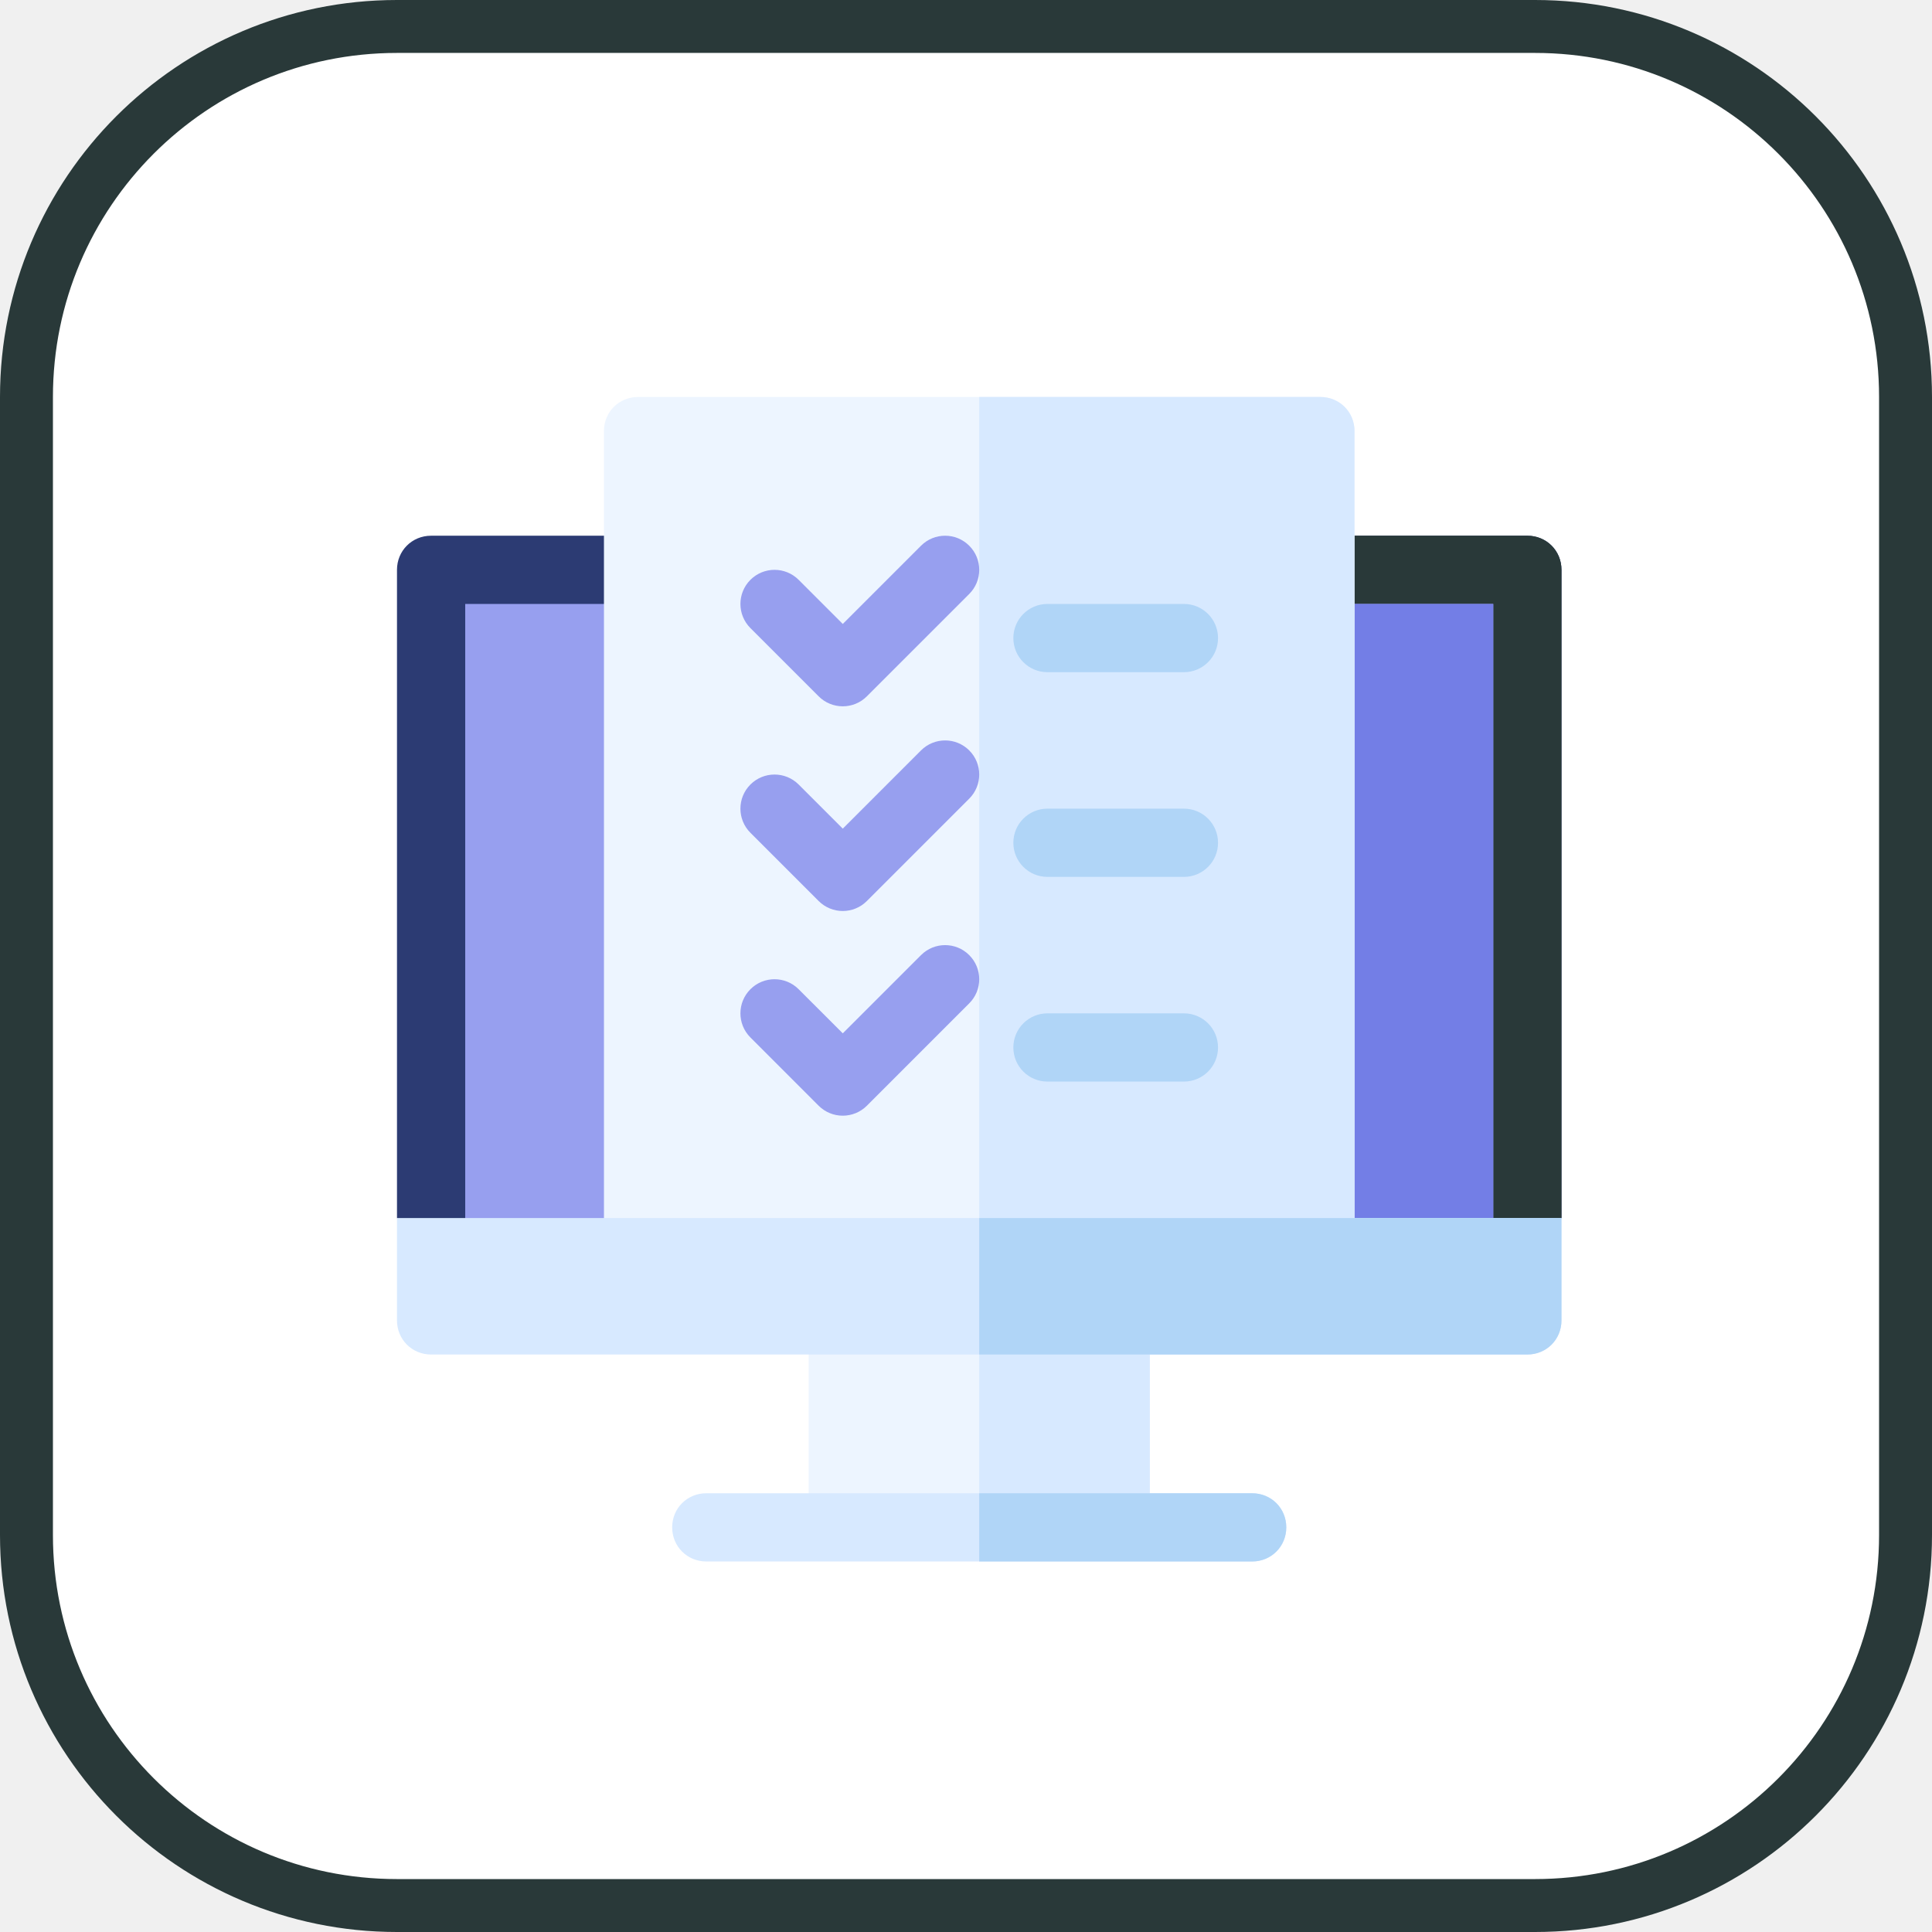
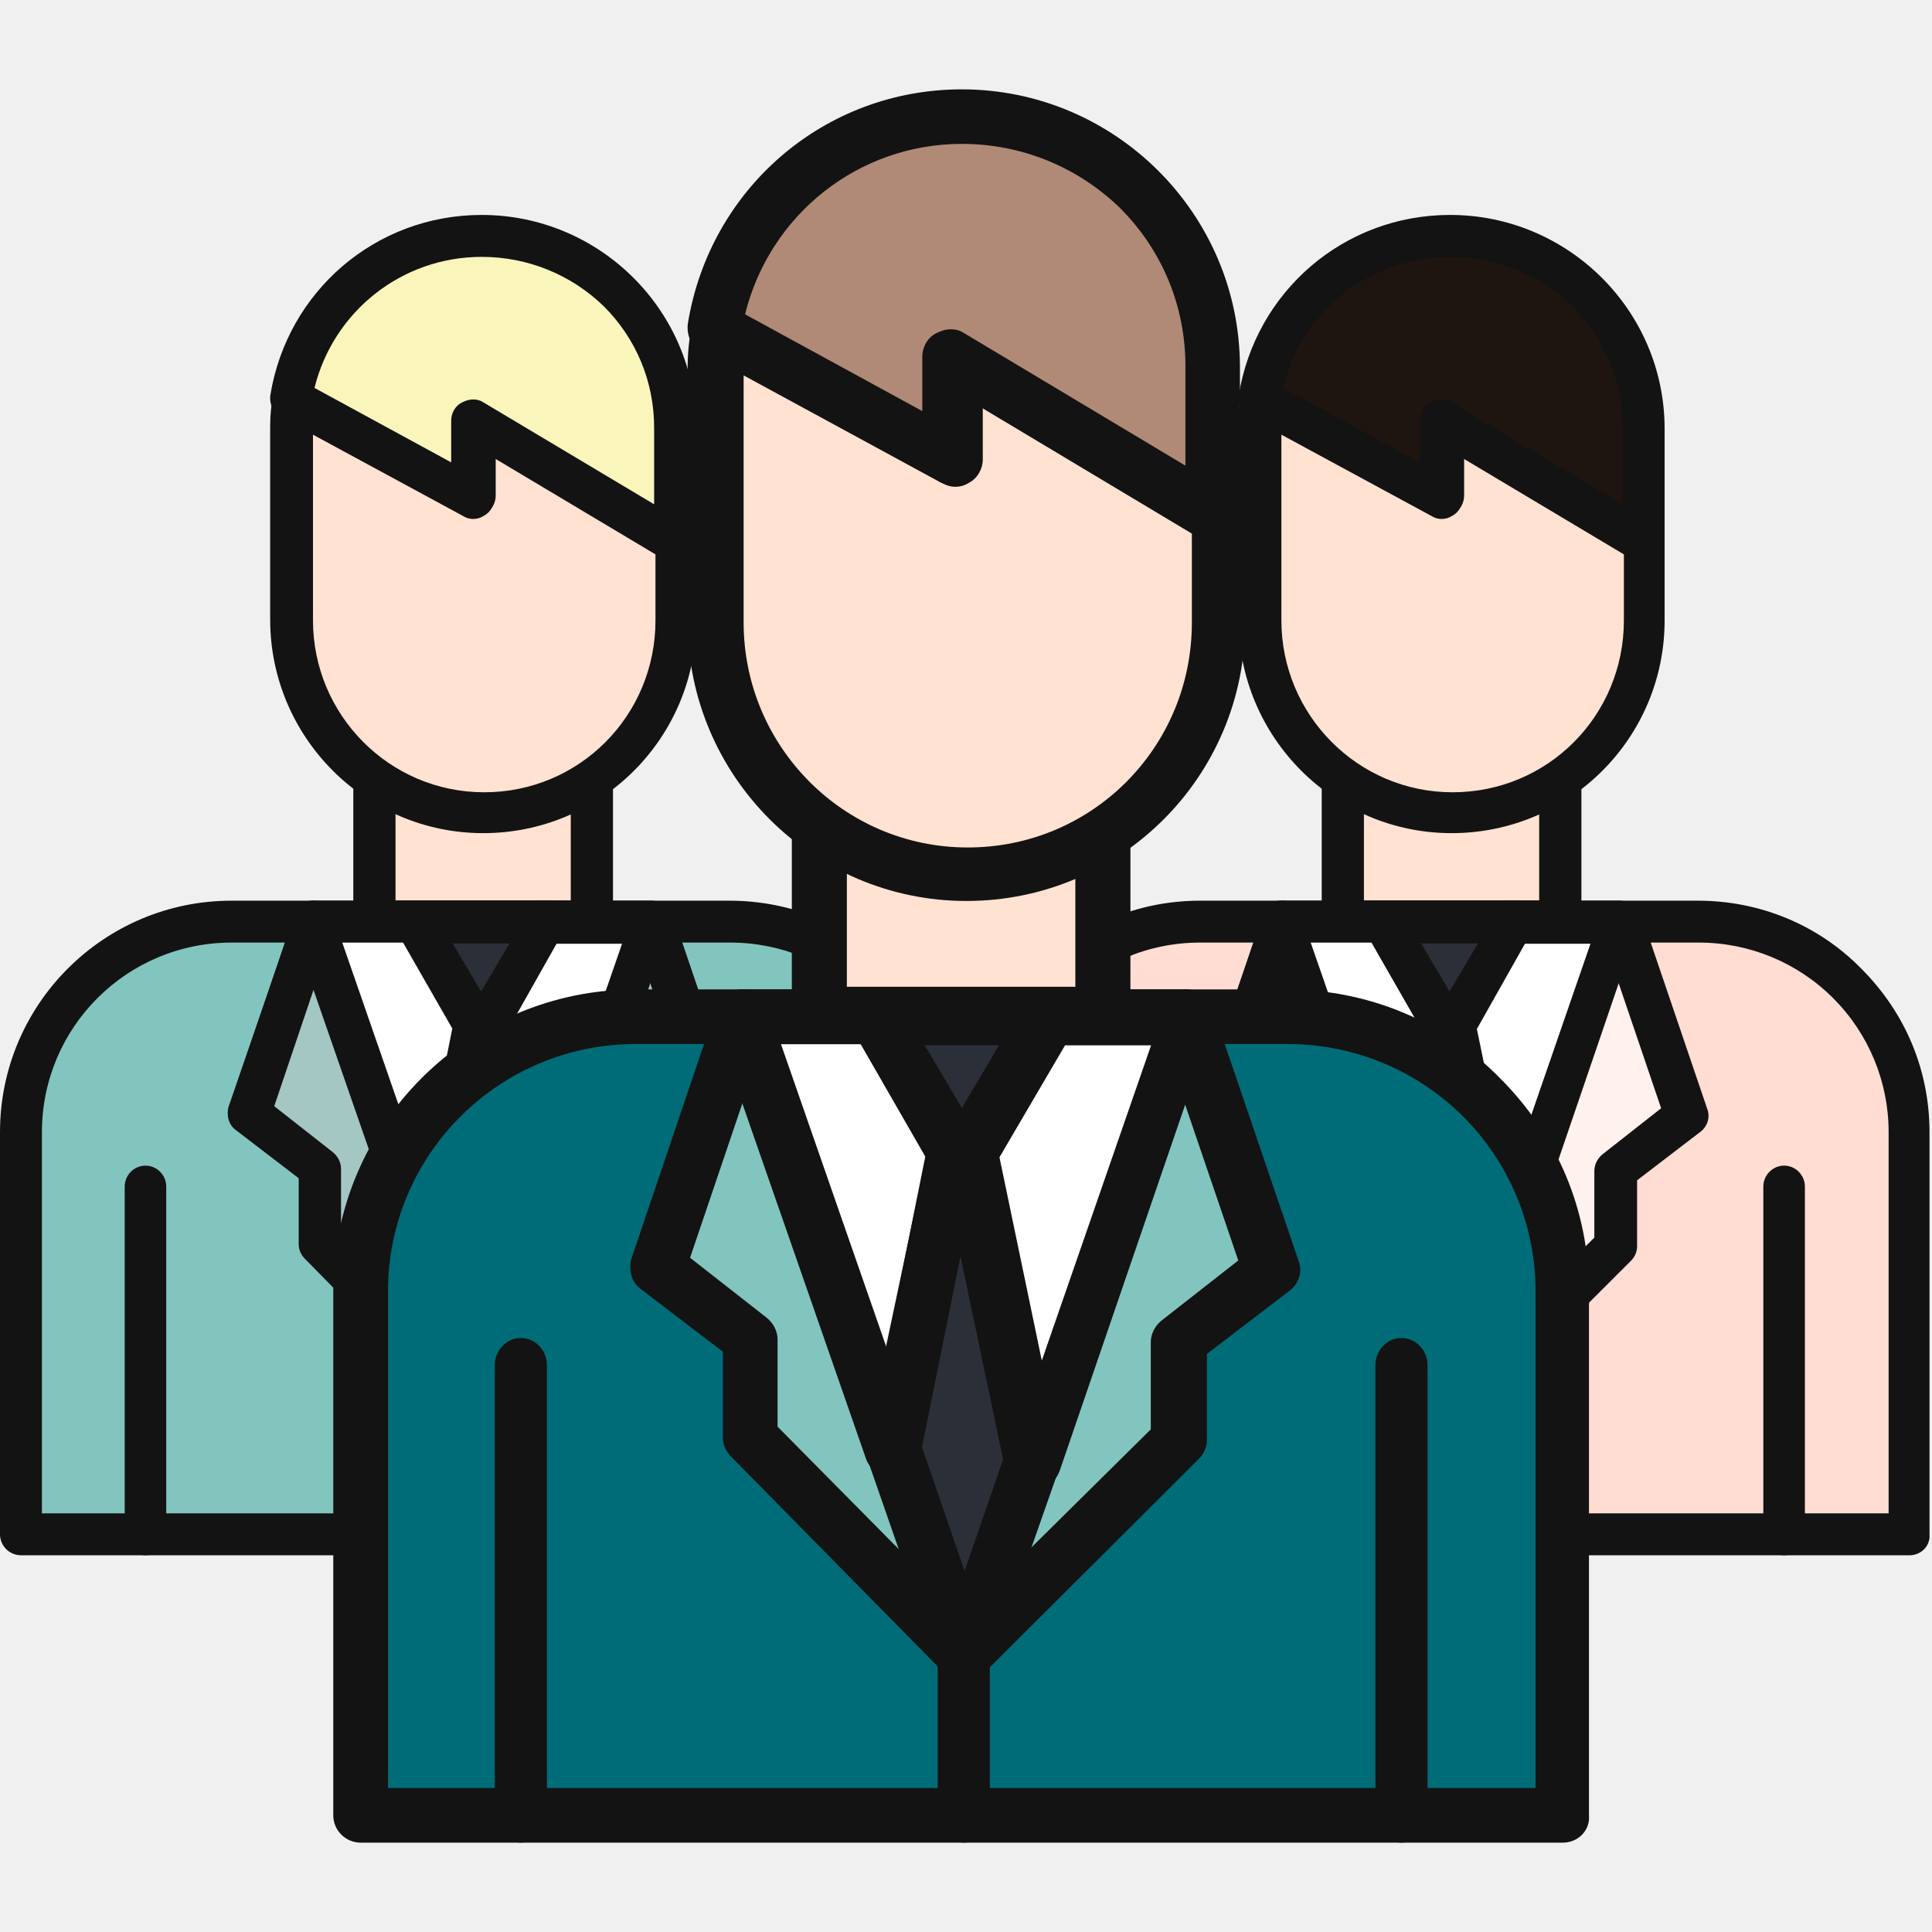
- <svg xmlns="http://www.w3.org/2000/svg" width="800px" height="800px" viewBox="0 0 73 73" version="1.1">
-   <defs>
- 
- </defs>
-   <g id="testing/usability-testing" stroke="none" stroke-width="1" fill="none" fill-rule="evenodd">
-     <g id="container" transform="translate(2, 2)" fill="#FFFFFF" fill-rule="nonzero" stroke="#293939" stroke-width="2">
-       <rect id="mask" x="-1" y="-1" width="71" height="71" rx="14">
- 
- </rect>
-     </g>
-     <g id="usability" transform="translate(15, 15)" fill-rule="nonzero">
-       <path d="M44,6.531 L44,31.023 L41.422,33.602 L2.578,33.602 L0,31.023 L0,6.531 C0,5.809 0.567,5.242 1.289,5.242 L42.711,5.242 C43.433,5.242 44,5.809 44,6.531 Z" id="Shape" fill="#2C3B73">
- 
- </path>
-       <path d="M44,6.531 L44,31.023 L41.422,33.602 L22,33.602 L22,5.242 L42.711,5.242 C43.433,5.242 44,5.809 44,6.531 Z" id="Shape" fill="#293939">
- 
- </path>
-       <rect id="Rectangle-path" fill="#979FEF" x="2.578" y="7.82" width="38.844" height="25.781">
- 
- </rect>
-       <rect id="Rectangle-path" fill="#737EE6" x="22" y="7.82" width="19.422" height="25.781">
- 
- </rect>
-       <path d="M36.18,1.289 L36.18,32.312 C36.18,33.034 35.613,33.602 34.891,33.602 L9.109,33.602 C8.387,33.602 7.82,33.034 7.82,32.312 L7.82,1.289 C7.82,0.567 8.387,0 9.109,0 L34.891,0 C35.613,0 36.18,0.567 36.18,1.289 Z" id="Shape" fill="#EDF5FF">
- 
- </path>
-       <path d="M36.18,1.289 L36.18,32.312 C36.18,33.034 35.613,33.602 34.891,33.602 L22,33.602 L22,0 L34.891,0 C35.613,0 36.18,0.567 36.18,1.289 Z" id="Shape" fill="#D7E9FF">
- 
- </path>
-       <rect id="Rectangle-path" fill="#EDF5FF" x="15.555" y="34.891" width="12.891" height="7.82">
- 
- </rect>
-       <rect id="Rectangle-path" fill="#D7E9FF" x="22" y="34.891" width="6.445" height="7.82">
- 
- </rect>
-       <path d="M33.602,42.711 C33.602,43.433 33.034,44 32.312,44 L11.688,44 C10.966,44 10.398,43.433 10.398,42.711 C10.398,41.989 10.966,41.422 11.688,41.422 L32.312,41.422 C33.034,41.422 33.602,41.989 33.602,42.711 Z" id="Shape" fill="#D7E9FF">
- 
- </path>
-       <path d="M16.844,11.688 C16.514,11.688 16.184,11.562 15.932,11.31 L13.354,8.732 C12.851,8.228 12.851,7.412 13.354,6.909 C13.858,6.405 14.674,6.405 15.177,6.909 L16.844,8.576 L19.8,5.62 C20.303,5.116 21.119,5.116 21.622,5.62 C22.126,6.123 22.126,6.939 21.622,7.443 L17.755,11.31 C17.503,11.562 17.174,11.688 16.844,11.688 Z" id="Shape" fill="#979FEF">
- 
- </path>
-       <path d="M16.844,19.422 C16.514,19.422 16.184,19.296 15.932,19.044 L13.354,16.466 C12.851,15.963 12.851,15.147 13.354,14.643 C13.858,14.14 14.674,14.14 15.177,14.643 L16.844,16.31 L19.8,13.354 C20.303,12.851 21.119,12.851 21.622,13.354 C22.126,13.858 22.126,14.673 21.622,15.177 L17.755,19.044 C17.503,19.296 17.174,19.422 16.844,19.422 Z" id="Shape" fill="#979FEF">
- 
- </path>
-       <path d="M16.844,27.156 C16.514,27.156 16.184,27.03 15.932,26.779 L13.354,24.2 C12.851,23.697 12.851,22.881 13.354,22.378 C13.858,21.874 14.674,21.874 15.177,22.378 L16.844,24.044 L19.8,21.089 C20.303,20.585 21.119,20.585 21.622,21.089 C22.126,21.592 22.126,22.408 21.622,22.911 L17.755,26.779 C17.503,27.03 17.174,27.156 16.844,27.156 Z" id="Shape" fill="#979FEF">
- 
- </path>
-       <path d="M29.734,10.398 L24.578,10.398 C23.866,10.398 23.289,9.822 23.289,9.109 C23.289,8.397 23.866,7.82 24.578,7.82 L29.734,7.82 C30.447,7.82 31.023,8.397 31.023,9.109 C31.023,9.822 30.447,10.398 29.734,10.398 Z" id="Shape" fill="#B0D5F7">
- 
- </path>
-       <path d="M29.734,18.133 L24.578,18.133 C23.866,18.133 23.289,17.556 23.289,16.844 C23.289,16.131 23.866,15.555 24.578,15.555 L29.734,15.555 C30.447,15.555 31.023,16.131 31.023,16.844 C31.023,17.556 30.447,18.133 29.734,18.133 Z" id="Shape" fill="#B0D5F7">
- 
- </path>
-       <path d="M29.734,25.867 L24.578,25.867 C23.866,25.867 23.289,25.291 23.289,24.578 C23.289,23.866 23.866,23.289 24.578,23.289 L29.734,23.289 C30.447,23.289 31.023,23.866 31.023,24.578 C31.023,25.291 30.447,25.867 29.734,25.867 Z" id="Shape" fill="#B0D5F7">
- 
- </path>
-       <path d="M33.602,42.711 C33.602,43.433 33.034,44 32.312,44 L22,44 L22,41.422 L32.312,41.422 C33.034,41.422 33.602,41.989 33.602,42.711 Z" id="Shape" fill="#B0D5F7">
- 
- </path>
-       <path d="M44,31.023 L44,34.891 C44,35.612 43.433,36.18 42.711,36.18 L1.289,36.18 C0.567,36.18 0,35.612 0,34.891 L0,31.023 L44,31.023 Z" id="Shape" fill="#D7E9FF">
- 
- </path>
-       <path d="M44,31.023 L44,34.891 C44,35.612 43.433,36.18 42.711,36.18 L22,36.18 L22,31.023 L44,31.023 Z" id="Shape" fill="#B0D5F7">
- 
- </path>
+ <svg xmlns="http://www.w3.org/2000/svg" width="800px" height="800px" viewBox="0 0 800 800" version="1.1">
+   <g id="Page-1" stroke="none" stroke-width="1" fill="none" fill-rule="evenodd">
+     <g id="Group-2">
+       <rect id="Rectangle" x="0" y="0" width="800" height="800" />
+       <g id="Group" transform="translate(0, 37)" fill-rule="nonzero">
+         <g id="qa-self" transform="translate(0, 52)">
+           <polygon id="Path" fill="#FFE2D1" points="154.897 191.453 243.103 191.453 243.103 292.558 154.897 292.558" />
+           <path d="M245.521,301.163 L155.035,301.163 C150.226,301.163 146.292,297.277 146.292,292.527 L146.292,191.485 C146.292,186.735 150.226,182.849 155.035,182.849 L245.084,182.849 C249.892,182.849 253.826,186.735 253.826,191.485 L253.826,292.527 C254.263,297.277 250.329,301.163 245.521,301.163 Z M163.777,283.891 L236.341,283.891 L236.341,200.121 L163.777,200.121 L163.777,283.891 Z" id="Shape" fill="#131313" />
+           <path d="M196.182,116.038 L121.341,75.291 C120.476,79.192 120.476,83.527 120.476,87.428 L120.476,167.623 C120.476,211.405 155.95,247.384 200.076,247.384 C243.769,247.384 279.676,211.838 279.676,167.623 L279.676,134.244 L196.182,83.96 L196.182,116.038 Z" id="Path" fill="#FFE2D1" />
+           <path d="M200.076,255.988 C151.649,255.988 111.87,216.501 111.87,167.466 L111.87,87.623 C111.87,82.85 112.303,78.511 113.167,74.171 C113.6,71.568 115.329,68.964 117.924,67.662 C120.518,66.361 123.545,66.361 125.706,67.662 L187.537,101.509 L187.537,84.152 C187.537,81.114 189.266,78.077 191.86,76.775 C194.455,75.039 197.914,75.473 200.508,76.775 L283.957,127.111 C286.552,128.847 288.281,131.45 288.281,134.488 L288.281,167.9 C288.281,216.501 248.935,255.988 200.076,255.988 L200.076,255.988 Z M129.598,89.359 L129.598,167.9 C129.598,206.954 161.162,239.065 200.508,239.065 C239.855,239.065 271.418,207.388 271.418,167.9 L271.418,139.261 L205.264,99.339 L205.264,116.263 C205.264,119.3 203.535,122.338 200.94,123.639 C198.346,125.375 194.887,125.375 192.293,123.639 L129.598,89.359 Z" id="Shape" fill="#131313" />
+           <path d="M199.206,8.605 C160.058,8.605 126.565,37.39 120.476,76.643 L195.726,117.641 L195.726,85.366 L279.676,135.523 L279.676,88.856 C279.241,44.369 243.573,8.605 199.206,8.605 Z" id="Path" fill="#FAF5BA" />
+           <path d="M279.573,144.128 C277.831,144.128 276.525,143.694 275.219,142.826 L204.681,100.716 L204.681,117.212 C204.681,120.251 202.939,123.29 200.326,124.592 C197.714,126.329 194.231,126.329 191.618,124.592 L116.291,83.785 C113.243,82.049 111.501,78.576 111.936,74.669 C118.903,31.691 155.478,0 199.456,0 C248.223,0 288.281,39.505 288.281,88.561 L288.281,135.446 C288.281,138.484 286.539,141.523 283.927,142.826 C282.621,143.694 280.879,144.128 279.573,144.128 Z M195.972,76.405 C197.714,76.405 199.02,76.839 200.326,77.708 L270.864,119.817 L270.864,88.126 C270.864,69.025 263.462,51.226 249.964,37.768 C236.466,24.745 218.614,17.365 199.456,17.365 L199.456,8.682 L199.456,17.365 C166.364,17.365 138.062,39.939 130.224,71.63 L186.829,102.452 L186.829,85.088 C186.829,82.049 188.57,79.01 191.183,77.708 C192.924,76.839 194.231,76.405 195.972,76.405 Z" id="Shape" fill="#131313" />
+           <path d="M301.787,292.558 L270.127,292.558 L297.45,373.128 L267.958,396.086 L267.958,427.707 L199.867,495.715 L132.21,426.407 L132.21,394.786 L102.718,371.828 L130.042,292.558 L95.779,292.558 C47.638,292.558 8.605,331.977 8.605,380.058 L8.605,546.395 L389.395,546.395 L389.395,380.058 C389.395,331.977 350.362,292.991 301.787,292.558 L301.787,292.558 Z" id="Path" fill="#82C5BE" />
+           <path d="M389.721,555 L8.68,555 C3.906,555 0,551.097 0,546.327 L0,379.796 C0,326.887 42.965,283.953 95.911,283.953 L130.196,283.953 C132.8,283.953 135.838,285.255 137.14,287.423 C138.442,289.591 139.31,292.627 138.442,295.229 L113.271,368.954 L137.574,388.035 C139.744,389.77 141.046,392.372 141.046,394.974 L141.046,422.729 L200.068,483.01 L259.525,423.597 L259.525,395.841 C259.525,393.239 260.827,390.637 262.997,388.903 L287.3,369.821 L262.129,295.229 C261.261,292.627 261.695,289.591 263.431,287.423 C265.167,285.255 267.771,283.953 270.375,283.953 L302.056,283.953 C327.661,283.953 351.964,293.928 369.758,312.142 C387.985,330.357 397.967,354.209 397.967,379.796 L397.967,546.327 C398.401,551.097 394.495,555 389.721,555 L389.721,555 Z M17.36,537.653 L381.041,537.653 L381.041,379.796 C381.041,358.979 372.796,339.03 358.04,324.285 C343.285,309.54 323.321,301.3 302.49,301.3 L302.49,292.627 L302.49,301.3 L282.526,301.3 L305.962,370.255 C307.264,373.724 305.962,377.627 302.924,379.796 L276.884,399.745 L276.884,427.066 C276.884,429.234 276.016,431.403 274.28,433.137 L206.144,501.224 C204.408,502.959 202.238,503.826 200.068,503.826 C197.899,503.826 195.729,502.959 193.993,501.224 L126.291,432.27 C124.555,430.535 123.687,428.367 123.687,426.199 L123.687,398.877 L97.647,378.928 C94.609,376.76 93.741,372.857 94.609,369.387 L118.045,301.3 L95.911,301.3 C52.513,301.3 17.36,336.428 17.36,379.796 L17.36,537.653 Z" id="Shape" fill="#131313" />
+           <polygon id="Path" fill="#A4C7C4" points="132.222 394.959 132.222 426.068 199.643 494.767 267.497 426.932 267.497 395.823 296.886 372.923 269.658 292.558 130.061 292.558 103.265 372.059" />
+           <path d="M199.984,503.372 C197.824,503.372 195.231,502.508 193.934,500.781 L126.522,432.104 C124.794,430.377 123.93,428.217 123.93,426.057 L123.93,398.846 L98.002,378.977 C94.977,376.818 94.113,372.93 94.977,369.475 L121.769,290 C123.065,286.545 126.09,283.953 129.979,283.953 L269.557,283.953 C273.446,283.953 276.471,286.113 277.767,290 L304.991,370.339 C306.288,373.794 304.991,377.682 301.966,379.841 L276.039,399.71 L276.039,426.921 C276.039,429.081 275.174,431.24 273.446,432.968 L205.602,500.781 C204.738,502.508 202.577,503.372 199.984,503.372 L199.984,503.372 Z M141.215,422.602 L199.984,482.208 L259.186,423.466 L259.186,395.822 C259.186,393.231 260.482,390.639 262.643,388.912 L286.842,369.907 L263.507,301.231 L136.461,301.231 L113.559,369.043 L137.758,388.048 C139.918,389.775 141.215,392.367 141.215,394.959 L141.215,422.602 Z" id="Shape" fill="#131313" />
+           <polygon id="Path" fill="#FFFFFF" points="173.673 292.558 131.232 292.558 178.436 430.233 197.924 335.554" />
+           <path d="M176.876,438.403 C173.405,438.403 169.934,436.234 168.633,432.763 L120.91,295.234 C120.042,292.63 120.476,289.594 122.211,287.424 C123.946,285.255 126.55,283.953 129.153,283.953 L171.67,283.953 C174.707,283.953 177.744,285.689 179.045,288.292 L203.34,331.243 C204.208,332.978 204.642,335.148 204.208,337.317 L184.685,431.896 C183.817,435.8 180.78,438.403 176.876,438.837 C177.31,438.403 177.31,438.403 176.876,438.403 L176.876,438.403 Z M141.734,301.307 L175.14,397.622 L187.288,336.883 L166.897,301.307 L141.734,301.307 L141.734,301.307 Z" id="Shape" fill="#131313" />
+           <polygon id="Path" fill="#FFFFFF" points="220.298 434.535 268.919 292.558 224.601 292.558 200.076 335.674" />
+           <path d="M220.268,443.14 L219.835,443.14 C215.931,442.705 212.895,440.095 212.027,436.181 L191.64,337.45 C191.207,335.276 191.64,333.101 192.508,331.361 L216.798,288.303 C218.533,285.693 221.136,283.953 224.172,283.953 L268.849,283.953 C271.452,283.953 274.488,285.258 275.789,287.433 C277.524,289.608 277.958,292.652 277.091,295.262 L228.51,437.485 C227.209,440.965 224.172,443.14 220.268,443.14 Z M209.424,337.45 L222.871,402.256 L257.572,301.786 L230.245,301.786 L209.424,337.45 Z" id="Shape" fill="#131313" />
+           <polygon id="Path" fill="#2B3038" points="225.892 292.558 172.108 292.558 196.796 335.333 176.957 429.525 191.946 471.868 199.882 494.767 208.258 471.868 221.483 433.413 200.763 335.333" />
+           <path d="M200.089,503.372 C196.169,503.372 193.12,501.212 191.813,497.757 L169.165,432.536 C168.729,431.24 168.729,429.513 168.729,427.785 L187.893,337.08 L164.809,296.911 C163.067,294.32 163.067,290.864 164.809,288.273 C166.552,285.681 169.165,283.953 172.214,283.953 L225.786,283.953 C228.835,283.953 231.884,285.681 233.191,288.273 C234.933,290.864 234.933,294.32 233.191,296.911 L210.542,337.08 L230.142,432.104 C230.577,433.832 230.142,435.128 229.706,436.855 L208.364,497.757 C207.058,501.212 204.009,503.372 200.089,503.372 Z M186.587,429.081 L200.089,468.386 L212.284,432.968 L198.782,368.611 L186.587,429.081 L186.587,429.081 Z M187.458,301.662 L199.218,321.531 L210.978,301.662 L187.458,301.662 L187.458,301.662 Z" id="Shape" fill="#131313" />
+           <path d="M200.076,555 C195.343,555 191.47,551.079 191.47,546.286 L191.47,494.876 C191.47,490.084 195.343,486.163 200.076,486.163 C204.809,486.163 208.681,490.084 208.681,494.876 L208.681,546.286 C208.681,551.079 204.809,555 200.076,555 Z" id="Path" fill="#131313" />
+           <path d="M337.762,555 C333.029,555 329.157,551.086 329.157,546.303 L329.157,402.36 C329.157,397.577 333.029,393.663 337.762,393.663 C342.495,393.663 346.368,397.577 346.368,402.36 L346.368,546.303 C346.368,551.086 342.495,555 337.762,555 Z" id="Path" fill="#131313" />
+           <path d="M60.238,555 C55.505,555 51.632,551.086 51.632,546.303 L51.632,402.36 C51.632,397.577 55.505,393.663 60.238,393.663 C64.971,393.663 68.843,397.577 68.843,402.36 L68.843,546.303 C68.843,551.086 64.971,555 60.238,555 L60.238,555 Z" id="Path" fill="#131313" />
+         </g>
+         <g id="qa-self" transform="translate(401, 52)">
+           <polygon id="Path" fill="#FFE2D1" points="154.897 191.453 243.103 191.453 243.103 292.558 154.897 292.558" />
+           <path d="M245.521,301.163 L155.035,301.163 C150.226,301.163 146.292,297.277 146.292,292.527 L146.292,191.485 C146.292,186.735 150.226,182.849 155.035,182.849 L245.084,182.849 C249.892,182.849 253.826,186.735 253.826,191.485 L253.826,292.527 C254.263,297.277 250.329,301.163 245.521,301.163 Z M163.777,283.891 L236.341,283.891 L236.341,200.121 L163.777,200.121 L163.777,283.891 Z" id="Shape" fill="#131313" />
+           <path d="M196.182,116.038 L121.341,75.291 C120.476,79.192 120.476,83.527 120.476,87.428 L120.476,167.623 C120.476,211.405 155.95,247.384 200.076,247.384 C243.769,247.384 279.676,211.838 279.676,167.623 L279.676,134.244 L196.182,83.96 L196.182,116.038 Z" id="Path" fill="#FFE2D1" />
+           <path d="M200.076,255.988 C151.649,255.988 111.87,216.501 111.87,167.466 L111.87,87.623 C111.87,82.85 112.303,78.511 113.167,74.171 C113.6,71.568 115.329,68.964 117.924,67.662 C120.518,66.361 123.545,66.361 125.706,67.662 L187.537,101.509 L187.537,84.152 C187.537,81.114 189.266,78.077 191.86,76.775 C194.455,75.039 197.914,75.473 200.508,76.775 L283.957,127.111 C286.552,128.847 288.281,131.45 288.281,134.488 L288.281,167.9 C288.281,216.501 248.935,255.988 200.076,255.988 L200.076,255.988 Z M129.598,89.359 L129.598,167.9 C129.598,206.954 161.162,239.065 200.508,239.065 C239.855,239.065 271.418,207.388 271.418,167.9 L271.418,139.261 L205.264,99.339 L205.264,116.263 C205.264,119.3 203.535,122.338 200.94,123.639 C198.346,125.375 194.887,125.375 192.293,123.639 L129.598,89.359 Z" id="Shape" fill="#131313" />
+           <path d="M199.206,8.605 C160.058,8.605 126.565,37.39 120.476,76.643 L195.726,117.641 L195.726,85.366 L279.676,135.523 L279.676,88.856 C279.241,44.369 243.573,8.605 199.206,8.605 Z" id="Path" fill="#1E1510" />
+           <path d="M279.573,144.128 C277.831,144.128 276.525,143.694 275.219,142.826 L204.681,100.716 L204.681,117.212 C204.681,120.251 202.939,123.29 200.326,124.592 C197.714,126.329 194.231,126.329 191.618,124.592 L116.291,83.785 C113.243,82.049 111.501,78.576 111.936,74.669 C118.903,31.691 155.478,0 199.456,0 C248.223,0 288.281,39.505 288.281,88.561 L288.281,135.446 C288.281,138.484 286.539,141.523 283.927,142.826 C282.621,143.694 280.879,144.128 279.573,144.128 Z M195.972,76.405 C197.714,76.405 199.02,76.839 200.326,77.708 L270.864,119.817 L270.864,88.126 C270.864,69.025 263.462,51.226 249.964,37.768 C236.466,24.745 218.614,17.365 199.456,17.365 L199.456,8.682 L199.456,17.365 C166.364,17.365 138.062,39.939 130.224,71.63 L186.829,102.452 L186.829,85.088 C186.829,82.049 188.57,79.01 191.183,77.708 C192.924,76.839 194.231,76.405 195.972,76.405 Z" id="Shape" fill="#131313" />
+           <path d="M301.787,292.558 L270.127,292.558 L297.45,373.128 L267.958,396.086 L267.958,427.707 L199.867,495.715 L132.21,426.407 L132.21,394.786 L102.718,371.828 L130.042,292.558 L95.779,292.558 C47.638,292.558 8.605,331.977 8.605,380.058 L8.605,546.395 L389.395,546.395 L389.395,380.058 C389.395,331.977 350.362,292.991 301.787,292.558 L301.787,292.558 Z" id="Path" fill="#FFDDD2" />
+           <path d="M389.721,555 L8.68,555 C3.906,555 0,551.097 0,546.327 L0,379.796 C0,326.887 42.965,283.953 95.911,283.953 L130.196,283.953 C132.8,283.953 135.838,285.255 137.14,287.423 C138.442,289.591 139.31,292.627 138.442,295.229 L113.271,368.954 L137.574,388.035 C139.744,389.77 141.046,392.372 141.046,394.974 L141.046,422.729 L200.068,483.01 L259.525,423.597 L259.525,395.841 C259.525,393.239 260.827,390.637 262.997,388.903 L287.3,369.821 L262.129,295.229 C261.261,292.627 261.695,289.591 263.431,287.423 C265.167,285.255 267.771,283.953 270.375,283.953 L302.056,283.953 C327.661,283.953 351.964,293.928 369.758,312.142 C387.985,330.357 397.967,354.209 397.967,379.796 L397.967,546.327 C398.401,551.097 394.495,555 389.721,555 L389.721,555 Z M17.36,537.653 L381.041,537.653 L381.041,379.796 C381.041,358.979 372.796,339.03 358.04,324.285 C343.285,309.54 323.321,301.3 302.49,301.3 L302.49,292.627 L302.49,301.3 L282.526,301.3 L305.962,370.255 C307.264,373.724 305.962,377.627 302.924,379.796 L276.884,399.745 L276.884,427.066 C276.884,429.234 276.016,431.403 274.28,433.137 L206.144,501.224 C204.408,502.959 202.238,503.826 200.068,503.826 C197.899,503.826 195.729,502.959 193.993,501.224 L126.291,432.27 C124.555,430.535 123.687,428.367 123.687,426.199 L123.687,398.877 L97.647,378.928 C94.609,376.76 93.741,372.857 94.609,369.387 L118.045,301.3 L95.911,301.3 C52.513,301.3 17.36,336.428 17.36,379.796 L17.36,537.653 Z" id="Shape" fill="#131313" />
+           <polygon id="Path" fill="#FFF1ED" points="132.222 394.959 132.222 426.068 199.643 494.767 267.497 426.932 267.497 395.823 296.886 372.923 269.658 292.558 130.061 292.558 103.265 372.059" />
+           <path d="M199.984,503.372 C197.824,503.372 195.231,502.508 193.934,500.781 L126.522,432.104 C124.794,430.377 123.93,428.217 123.93,426.057 L123.93,398.846 L98.002,378.977 C94.977,376.818 94.113,372.93 94.977,369.475 L121.769,290 C123.065,286.545 126.09,283.953 129.979,283.953 L269.557,283.953 C273.446,283.953 276.471,286.113 277.767,290 L304.991,370.339 C306.288,373.794 304.991,377.682 301.966,379.841 L276.039,399.71 L276.039,426.921 C276.039,429.081 275.174,431.24 273.446,432.968 L205.602,500.781 C204.738,502.508 202.577,503.372 199.984,503.372 L199.984,503.372 Z M141.215,422.602 L199.984,482.208 L259.186,423.466 L259.186,395.822 C259.186,393.231 260.482,390.639 262.643,388.912 L286.842,369.907 L263.507,301.231 L136.461,301.231 L113.559,369.043 L137.758,388.048 C139.918,389.775 141.215,392.367 141.215,394.959 L141.215,422.602 Z" id="Shape" fill="#131313" />
+           <polygon id="Path" fill="#FFFFFF" points="173.673 292.558 131.232 292.558 178.436 430.233 197.924 335.554" />
+           <path d="M176.876,438.403 C173.405,438.403 169.934,436.234 168.633,432.763 L120.91,295.234 C120.042,292.63 120.476,289.594 122.211,287.424 C123.946,285.255 126.55,283.953 129.153,283.953 L171.67,283.953 C174.707,283.953 177.744,285.689 179.045,288.292 L203.34,331.243 C204.208,332.978 204.642,335.148 204.208,337.317 L184.685,431.896 C183.817,435.8 180.78,438.403 176.876,438.837 C177.31,438.403 177.31,438.403 176.876,438.403 L176.876,438.403 Z M141.734,301.307 L175.14,397.622 L187.288,336.883 L166.897,301.307 L141.734,301.307 L141.734,301.307 Z" id="Shape" fill="#131313" />
+           <polygon id="Path" fill="#FFFFFF" points="220.298 434.535 268.919 292.558 224.601 292.558 200.076 335.674" />
+           <path d="M220.268,443.14 L219.835,443.14 C215.931,442.705 212.895,440.095 212.027,436.181 L191.64,337.45 C191.207,335.276 191.64,333.101 192.508,331.361 L216.798,288.303 C218.533,285.693 221.136,283.953 224.172,283.953 L268.849,283.953 C271.452,283.953 274.488,285.258 275.789,287.433 C277.524,289.608 277.958,292.652 277.091,295.262 L228.51,437.485 C227.209,440.965 224.172,443.14 220.268,443.14 Z M209.424,337.45 L222.871,402.256 L257.572,301.786 L230.245,301.786 L209.424,337.45 Z" id="Shape" fill="#131313" />
+           <polygon id="Path" fill="#2B3038" points="225.892 292.558 172.108 292.558 196.796 335.333 176.957 429.525 191.946 471.868 199.882 494.767 208.258 471.868 221.483 433.413 200.763 335.333" />
+           <path d="M200.089,503.372 C196.169,503.372 193.12,501.212 191.813,497.757 L169.165,432.536 C168.729,431.24 168.729,429.513 168.729,427.785 L187.893,337.08 L164.809,296.911 C163.067,294.32 163.067,290.864 164.809,288.273 C166.552,285.681 169.165,283.953 172.214,283.953 L225.786,283.953 C228.835,283.953 231.884,285.681 233.191,288.273 C234.933,290.864 234.933,294.32 233.191,296.911 L210.542,337.08 L230.142,432.104 C230.577,433.832 230.142,435.128 229.706,436.855 L208.364,497.757 C207.058,501.212 204.009,503.372 200.089,503.372 Z M186.587,429.081 L200.089,468.386 L212.284,432.968 L198.782,368.611 L186.587,429.081 L186.587,429.081 Z M187.458,301.662 L199.218,321.531 L210.978,301.662 L187.458,301.662 L187.458,301.662 Z" id="Shape" fill="#131313" />
+           <path d="M200.076,555 C195.343,555 191.47,551.079 191.47,546.286 L191.47,494.876 C191.47,490.084 195.343,486.163 200.076,486.163 C204.809,486.163 208.681,490.084 208.681,494.876 L208.681,546.286 C208.681,551.079 204.809,555 200.076,555 Z" id="Path" fill="#131313" />
+           <path d="M337.762,555 C333.029,555 329.157,551.086 329.157,546.303 L329.157,402.36 C329.157,397.577 333.029,393.663 337.762,393.663 C342.495,393.663 346.368,397.577 346.368,402.36 L346.368,546.303 C346.368,551.086 342.495,555 337.762,555 Z" id="Path" fill="#131313" />
+           <path d="M60.238,555 C55.505,555 51.632,551.086 51.632,546.303 L51.632,402.36 C51.632,397.577 55.505,393.663 60.238,393.663 C64.971,393.663 68.843,397.577 68.843,402.36 L68.843,546.303 C68.843,551.086 64.971,555 60.238,555 L60.238,555 Z" id="Path" fill="#131313" />
+         </g>
+         <g id="qa-self" transform="translate(138, 0)">
+           <polygon id="Path" fill="#FFE2D1" points="202.822 252.053 319.336 252.053 319.336 383.466 202.822 383.466" />
+           <path d="M319.252,394.237 L201.274,394.237 C195.005,394.237 189.876,389.143 189.876,382.916 L189.876,250.449 C189.876,244.222 195.005,239.128 201.274,239.128 L318.682,239.128 C324.952,239.128 330.081,244.222 330.081,250.449 L330.081,382.916 C330.651,389.143 325.522,394.237 319.252,394.237 Z M212.673,371.594 L307.283,371.594 L307.283,261.771 L212.673,261.771 L212.673,371.594 Z" id="Shape" fill="#131313" />
+           <path d="M257.039,152.147 L158.648,99.098 C157.51,104.177 157.51,109.821 157.51,114.9 L157.51,219.305 C157.51,276.304 204.147,323.145 262.158,323.145 C319.6,323.145 366.805,276.869 366.805,219.305 L366.805,175.85 L257.039,110.385 L257.039,152.147 Z" id="Path" fill="#FFE2D1" />
+           <path d="M262.158,336.071 C198.781,336.071 146.722,284.393 146.722,220.22 L146.722,115.727 C146.722,109.481 147.288,103.802 148.42,98.123 C148.985,94.715 151.249,91.308 154.644,89.604 C158.039,87.9 162,87.9 164.83,89.604 L245.748,133.9 L245.748,111.184 C245.748,107.209 248.011,103.234 251.406,101.53 C254.801,99.258 259.328,99.826 262.724,101.53 L371.935,167.406 C375.33,169.678 377.593,173.085 377.593,177.06 L377.593,220.788 C377.593,284.393 326.1,336.071 262.158,336.071 L262.158,336.071 Z M169.922,117.999 L169.922,220.788 C169.922,271.899 211.23,313.923 262.724,313.923 C314.217,313.923 355.525,272.467 355.525,220.788 L355.525,183.307 L268.948,131.061 L268.948,153.209 C268.948,157.184 266.685,161.159 263.289,162.863 C259.894,165.134 255.367,165.134 251.972,162.863 L169.922,117.999 Z" id="Shape" fill="#131313" />
+           <path d="M262.105,10.772 C211.169,10.772 167.591,47.905 159.668,98.543 L257.577,151.43 L257.577,109.795 L366.805,174.499 L366.805,114.296 C366.239,56.908 319.831,10.772 262.105,10.772 Z" id="Path" fill="#B08A77" />
+           <path d="M364.145,187.424 C361.887,187.424 360.194,186.86 358.5,185.731 L267.049,130.971 L267.049,152.423 C267.049,156.375 264.791,160.327 261.404,162.02 C258.017,164.279 253.501,164.279 250.114,162.02 L152.453,108.955 C148.501,106.696 146.243,102.18 146.808,97.099 C155.84,41.211 203.259,0 260.275,0 C323.5,0 375.436,51.372 375.436,115.164 L375.436,176.134 C375.436,180.085 373.178,184.037 369.791,185.731 C368.097,186.86 365.839,187.424 364.145,187.424 Z M255.759,99.357 C258.017,99.357 259.71,99.922 261.404,101.051 L352.855,155.811 L352.855,114.6 C352.855,89.76 343.258,66.615 325.759,49.114 C308.259,32.178 285.114,22.581 260.275,22.581 L260.275,11.291 L260.275,22.581 C217.372,22.581 180.679,51.937 170.517,93.148 L243.904,133.229 L243.904,110.648 C243.904,106.696 246.162,102.745 249.549,101.051 C251.807,99.922 253.501,99.357 255.759,99.357 Z" id="Shape" fill="#131313" />
+           <path d="M395.037,383.466 L353.775,383.466 L389.384,488.769 L350.949,518.775 L350.949,560.104 L262.209,648.989 L174.035,558.406 L174.035,517.077 L135.599,487.071 L171.208,383.466 L126.556,383.466 C63.816,383.466 12.946,434.985 12.946,497.828 L12.946,715.228 L509.212,715.228 L509.212,497.828 C509.212,434.985 458.342,384.032 395.037,383.466 L395.037,383.466 Z" id="Path" fill="#006C77" />
+           <path d="M509.184,726 L11.34,726 C5.103,726 0,720.912 0,714.694 L0,497.623 C0,428.658 56.135,372.694 125.311,372.694 L170.106,372.694 C173.508,372.694 177.477,374.39 179.178,377.217 C180.879,380.043 182.013,384 180.879,387.392 L147.992,483.491 L179.745,508.364 C182.58,510.625 184.281,514.017 184.281,517.408 L184.281,553.587 L261.396,632.162 L339.078,554.717 L339.078,518.539 C339.078,515.147 340.779,511.755 343.614,509.494 L375.367,484.622 L342.48,387.392 C341.346,384 341.913,380.043 344.181,377.217 C346.449,374.39 349.851,372.694 353.253,372.694 L394.646,372.694 C428.1,372.694 459.853,385.696 483.101,409.438 C506.915,433.18 519.957,464.271 519.957,497.623 L519.957,714.694 C520.524,720.912 515.421,726 509.184,726 L509.184,726 Z M22.681,703.388 L497.843,703.388 L497.843,497.623 C497.843,470.489 487.07,444.486 467.791,425.266 C448.512,406.046 422.43,395.306 395.213,395.306 L395.213,384 L395.213,395.306 L369.13,395.306 L399.749,485.187 C401.45,489.709 399.749,494.797 395.78,497.623 L361.758,523.627 L361.758,559.24 C361.758,562.066 360.624,564.893 358.356,567.154 L269.334,655.904 C267.066,658.165 264.231,659.296 261.396,659.296 C258.561,659.296 255.726,658.165 253.458,655.904 L165.003,566.023 C162.735,563.762 161.601,560.936 161.601,558.109 L161.601,522.496 L127.579,496.493 C123.61,493.666 122.476,488.579 123.61,484.056 L154.229,395.306 L125.311,395.306 C68.609,395.306 22.681,441.094 22.681,497.623 L22.681,703.388 Z" id="Shape" fill="#131313" />
+           <polygon id="Path" fill="#82C5BE" points="173.688 517.654 173.688 558.42 261.594 648.445 350.064 559.553 350.064 518.786 388.382 488.778 352.881 383.466 170.871 383.466 135.934 487.646" />
+           <path d="M260.959,659.217 C258.129,659.217 254.732,658.089 253.034,655.832 L164.727,566.153 C162.463,563.897 161.33,561.077 161.33,558.257 L161.33,522.724 L127.366,496.779 C123.404,493.959 122.272,488.883 123.404,484.37 L158.5,380.591 C160.198,376.078 164.161,372.694 169.255,372.694 L352.097,372.694 C357.191,372.694 361.154,375.514 362.852,380.591 L398.514,485.498 C400.213,490.011 398.514,495.087 394.552,497.907 L360.588,523.852 L360.588,559.385 C360.588,562.205 359.455,565.025 357.191,567.281 L268.318,655.832 C267.186,658.089 264.355,659.217 260.959,659.217 L260.959,659.217 Z M183.973,553.745 L260.959,631.58 L338.511,554.873 L338.511,518.776 C338.511,515.391 340.209,512.007 343.039,509.751 L374.739,484.934 L344.172,395.255 L177.747,395.255 L147.745,483.806 L179.445,508.623 C182.275,510.879 183.973,514.263 183.973,517.648 L183.973,553.745 Z" id="Shape" fill="#131313" />
+           <polygon id="Path" fill="#FFFFFF" points="225.379 383.466 170.456 383.466 231.544 562.273 256.763 439.308" />
+           <path d="M231.481,574.632 C226.929,574.632 222.377,571.795 220.67,567.257 L158.079,387.443 C156.941,384.039 157.51,380.068 159.786,377.232 C162.062,374.396 165.476,372.694 168.891,372.694 L224.653,372.694 C228.636,372.694 232.619,374.963 234.326,378.367 L266.191,434.523 C267.329,436.792 267.898,439.629 267.329,442.465 L241.723,566.123 C240.585,571.228 236.602,574.632 231.481,575.199 C232.05,574.632 232.05,574.632 231.481,574.632 L231.481,574.632 Z M185.392,395.384 L229.205,521.311 L245.137,441.898 L218.394,395.384 L185.392,395.384 L185.392,395.384 Z" id="Shape" fill="#131313" />
+           <polygon id="Path" fill="#FFFFFF" points="289.857 568.736 353.859 383.466 295.521 383.466 263.237 439.729" />
+           <path d="M289.996,579.507 L289.43,579.507 C284.34,578.942 280.382,575.552 279.25,570.466 L252.67,442.197 C252.104,439.372 252.67,436.546 253.801,434.286 L285.471,378.345 C287.734,374.955 291.127,372.694 295.086,372.694 L353.336,372.694 C356.73,372.694 360.689,374.39 362.385,377.215 C364.647,380.04 365.213,383.996 364.082,387.386 L300.741,572.162 C299.044,576.682 295.086,579.507 289.996,579.507 Z M275.857,442.197 L293.389,526.391 L338.632,395.862 L303.003,395.862 L275.857,442.197 Z" id="Shape" fill="#131313" />
+           <polygon id="Path" fill="#2B3038" points="295.602 383.466 226.556 383.466 258.249 439.519 232.781 562.95 252.024 618.437 262.211 648.445 272.964 618.437 289.942 568.045 263.343 439.519" />
+           <path d="M261.423,659.217 C256.3,659.217 252.316,656.397 250.608,651.884 L221.01,566.717 C220.44,565.025 220.44,562.769 220.44,560.513 L245.485,442.069 L215.318,389.615 C213.041,386.231 213.041,381.719 215.318,378.335 C217.594,374.95 221.01,372.694 224.994,372.694 L295.006,372.694 C298.99,372.694 302.975,374.95 304.682,378.335 C306.959,381.719 306.959,386.231 304.682,389.615 L275.084,442.069 L300.698,566.153 C301.267,568.409 300.698,570.101 300.129,572.358 L272.238,651.884 C270.53,656.397 266.546,659.217 261.423,659.217 Z M243.778,562.205 L261.423,613.531 L277.361,567.281 L259.715,483.242 L243.778,562.205 L243.778,562.205 Z M244.916,395.819 L260.285,421.764 L275.653,395.819 L244.916,395.819 L244.916,395.819 Z" id="Shape" fill="#131313" />
+           <path d="M261.079,726 C255.145,726 250.29,720.846 250.29,714.547 L250.29,646.973 C250.29,640.673 255.145,635.519 261.079,635.519 C267.012,635.519 271.867,640.673 271.867,646.973 L271.867,714.547 C271.867,720.846 267.012,726 261.079,726 Z" id="Path" fill="#131313" />
+           <path d="M442.324,726 C436.39,726 431.535,720.931 431.535,714.735 L431.535,528.298 C431.535,522.102 436.39,517.033 442.324,517.033 C448.257,517.033 453.112,522.102 453.112,528.298 L453.112,714.735 C453.112,720.931 448.257,726 442.324,726 Z" id="Path" fill="#131313" />
+           <path d="M77.676,726 C71.743,726 66.888,720.931 66.888,714.735 L66.888,528.298 C66.888,522.102 71.743,517.033 77.676,517.033 C83.61,517.033 88.465,522.102 88.465,528.298 L88.465,714.735 C88.465,720.931 83.61,726 77.676,726 L77.676,726 Z" id="Path" fill="#131313" />
+         </g>
+       </g>
    </g>
  </g>
</svg>
